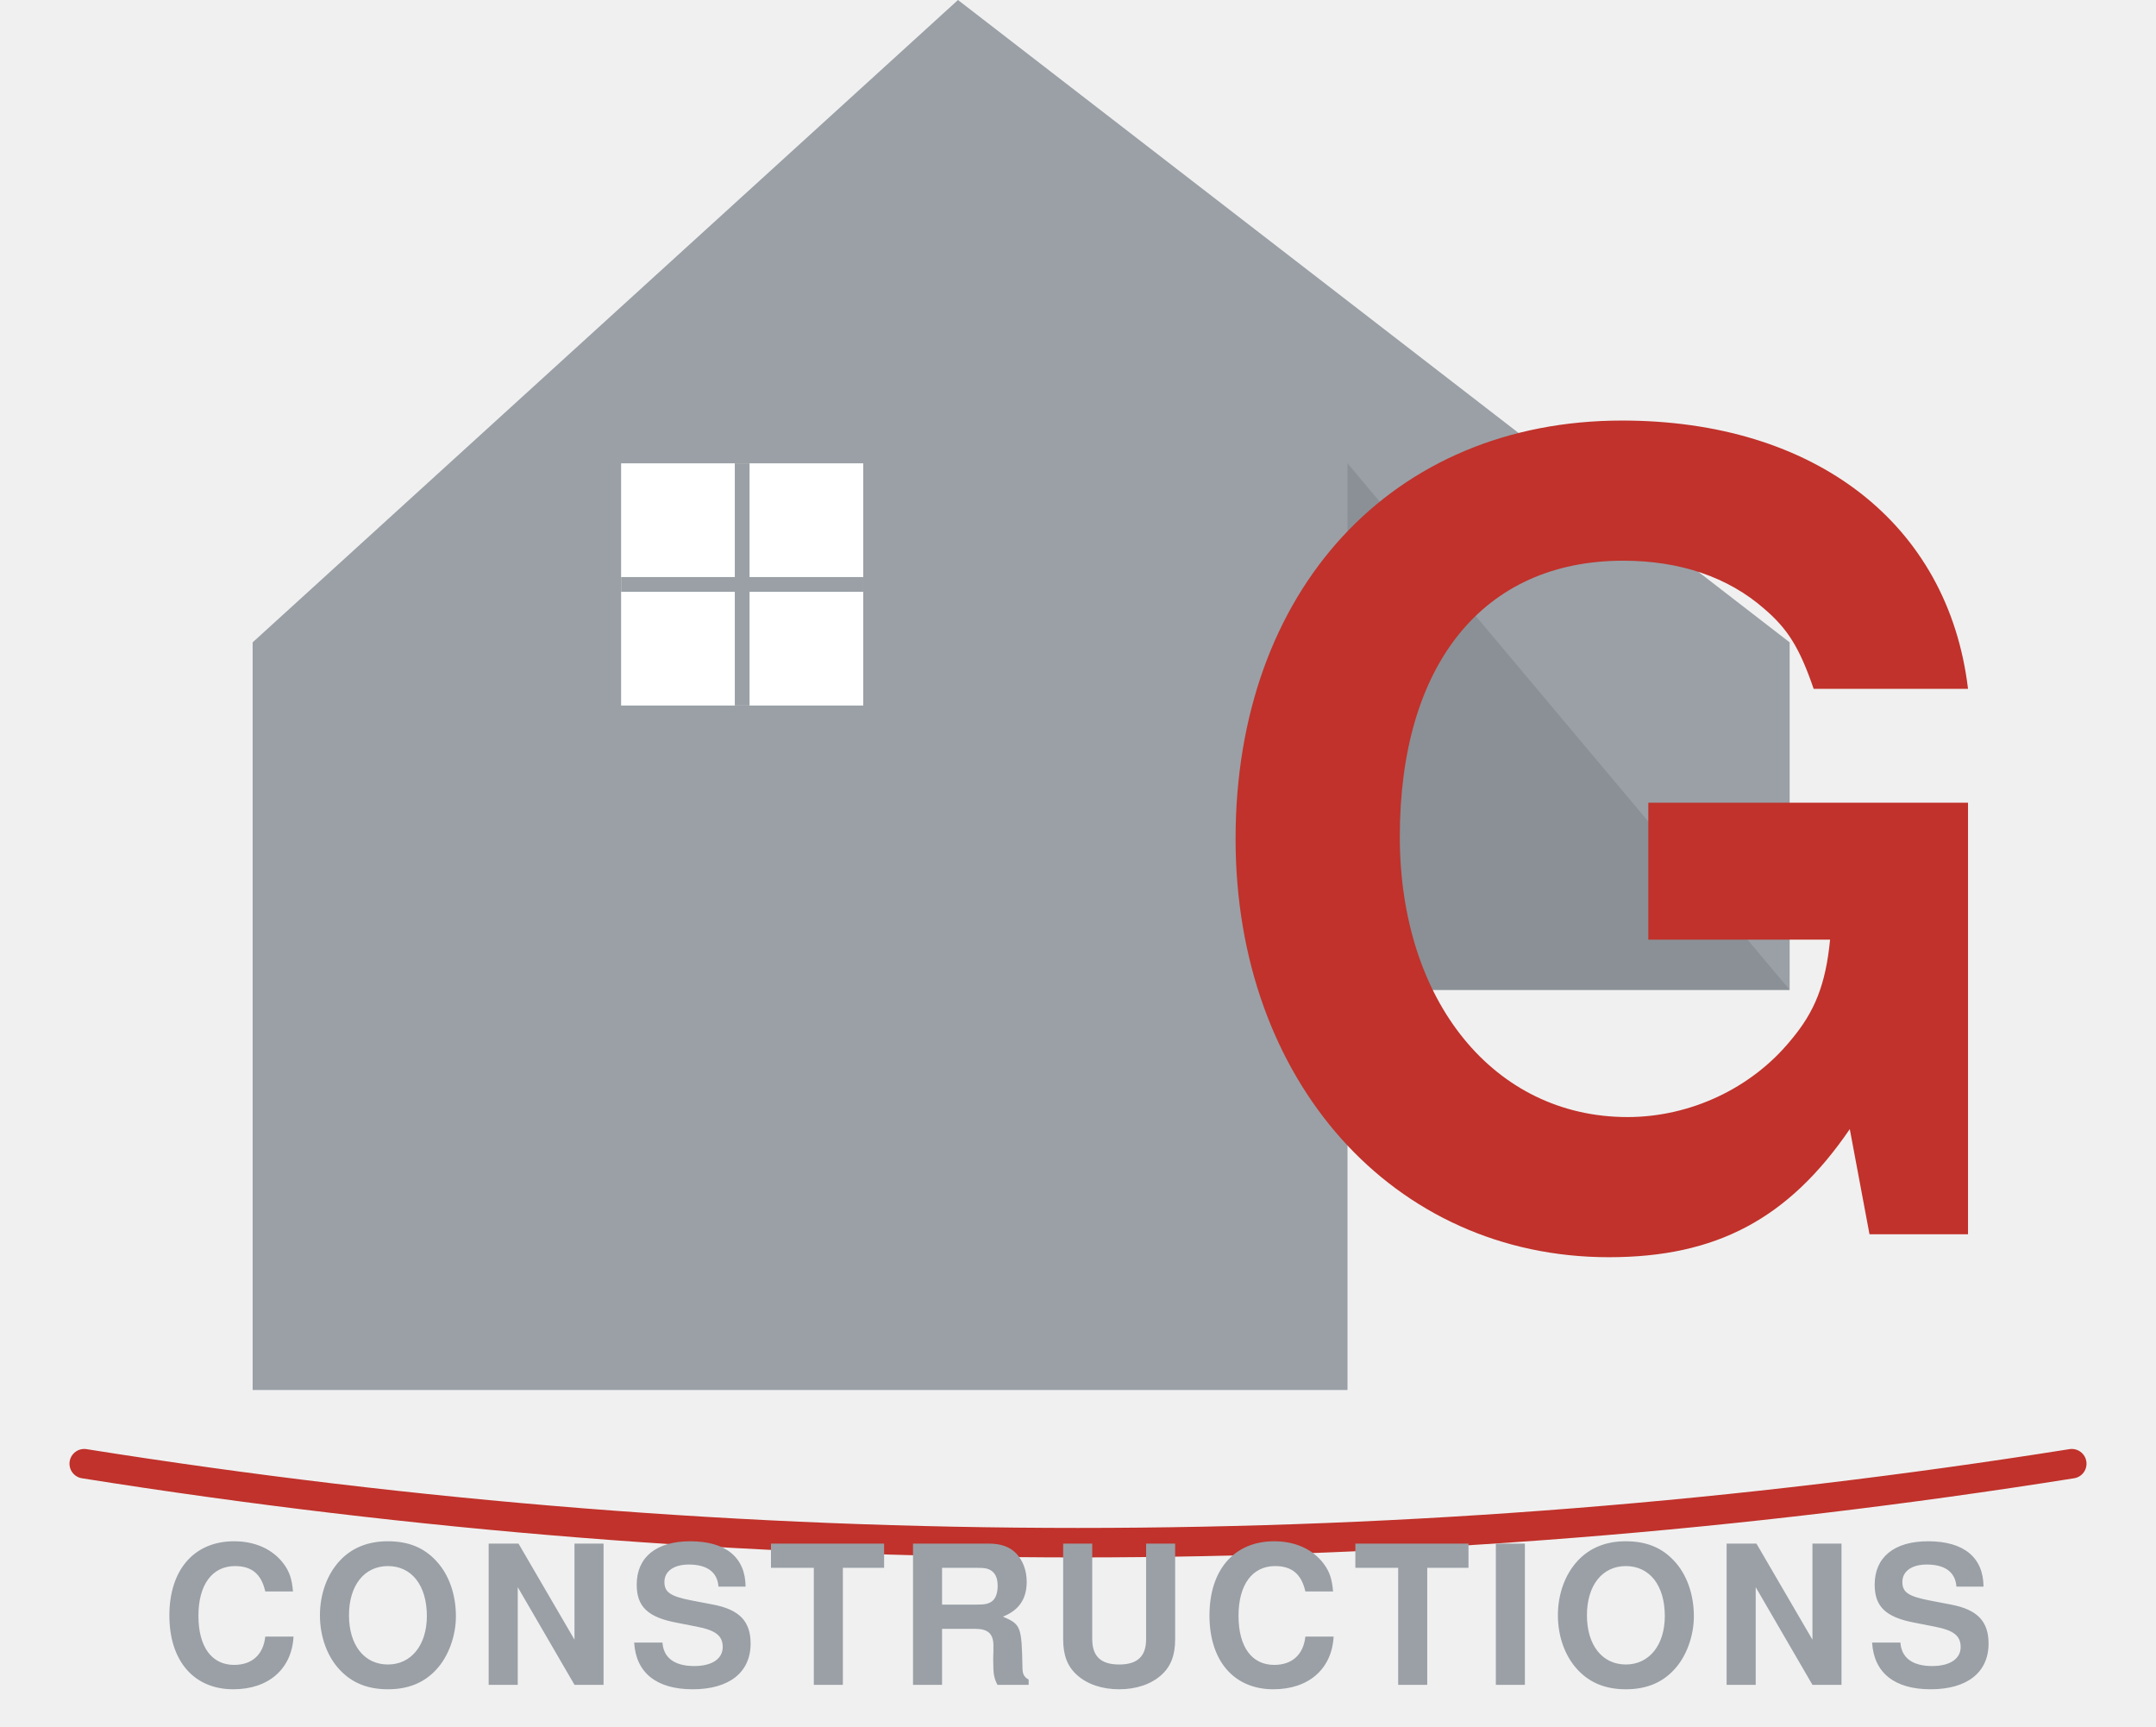
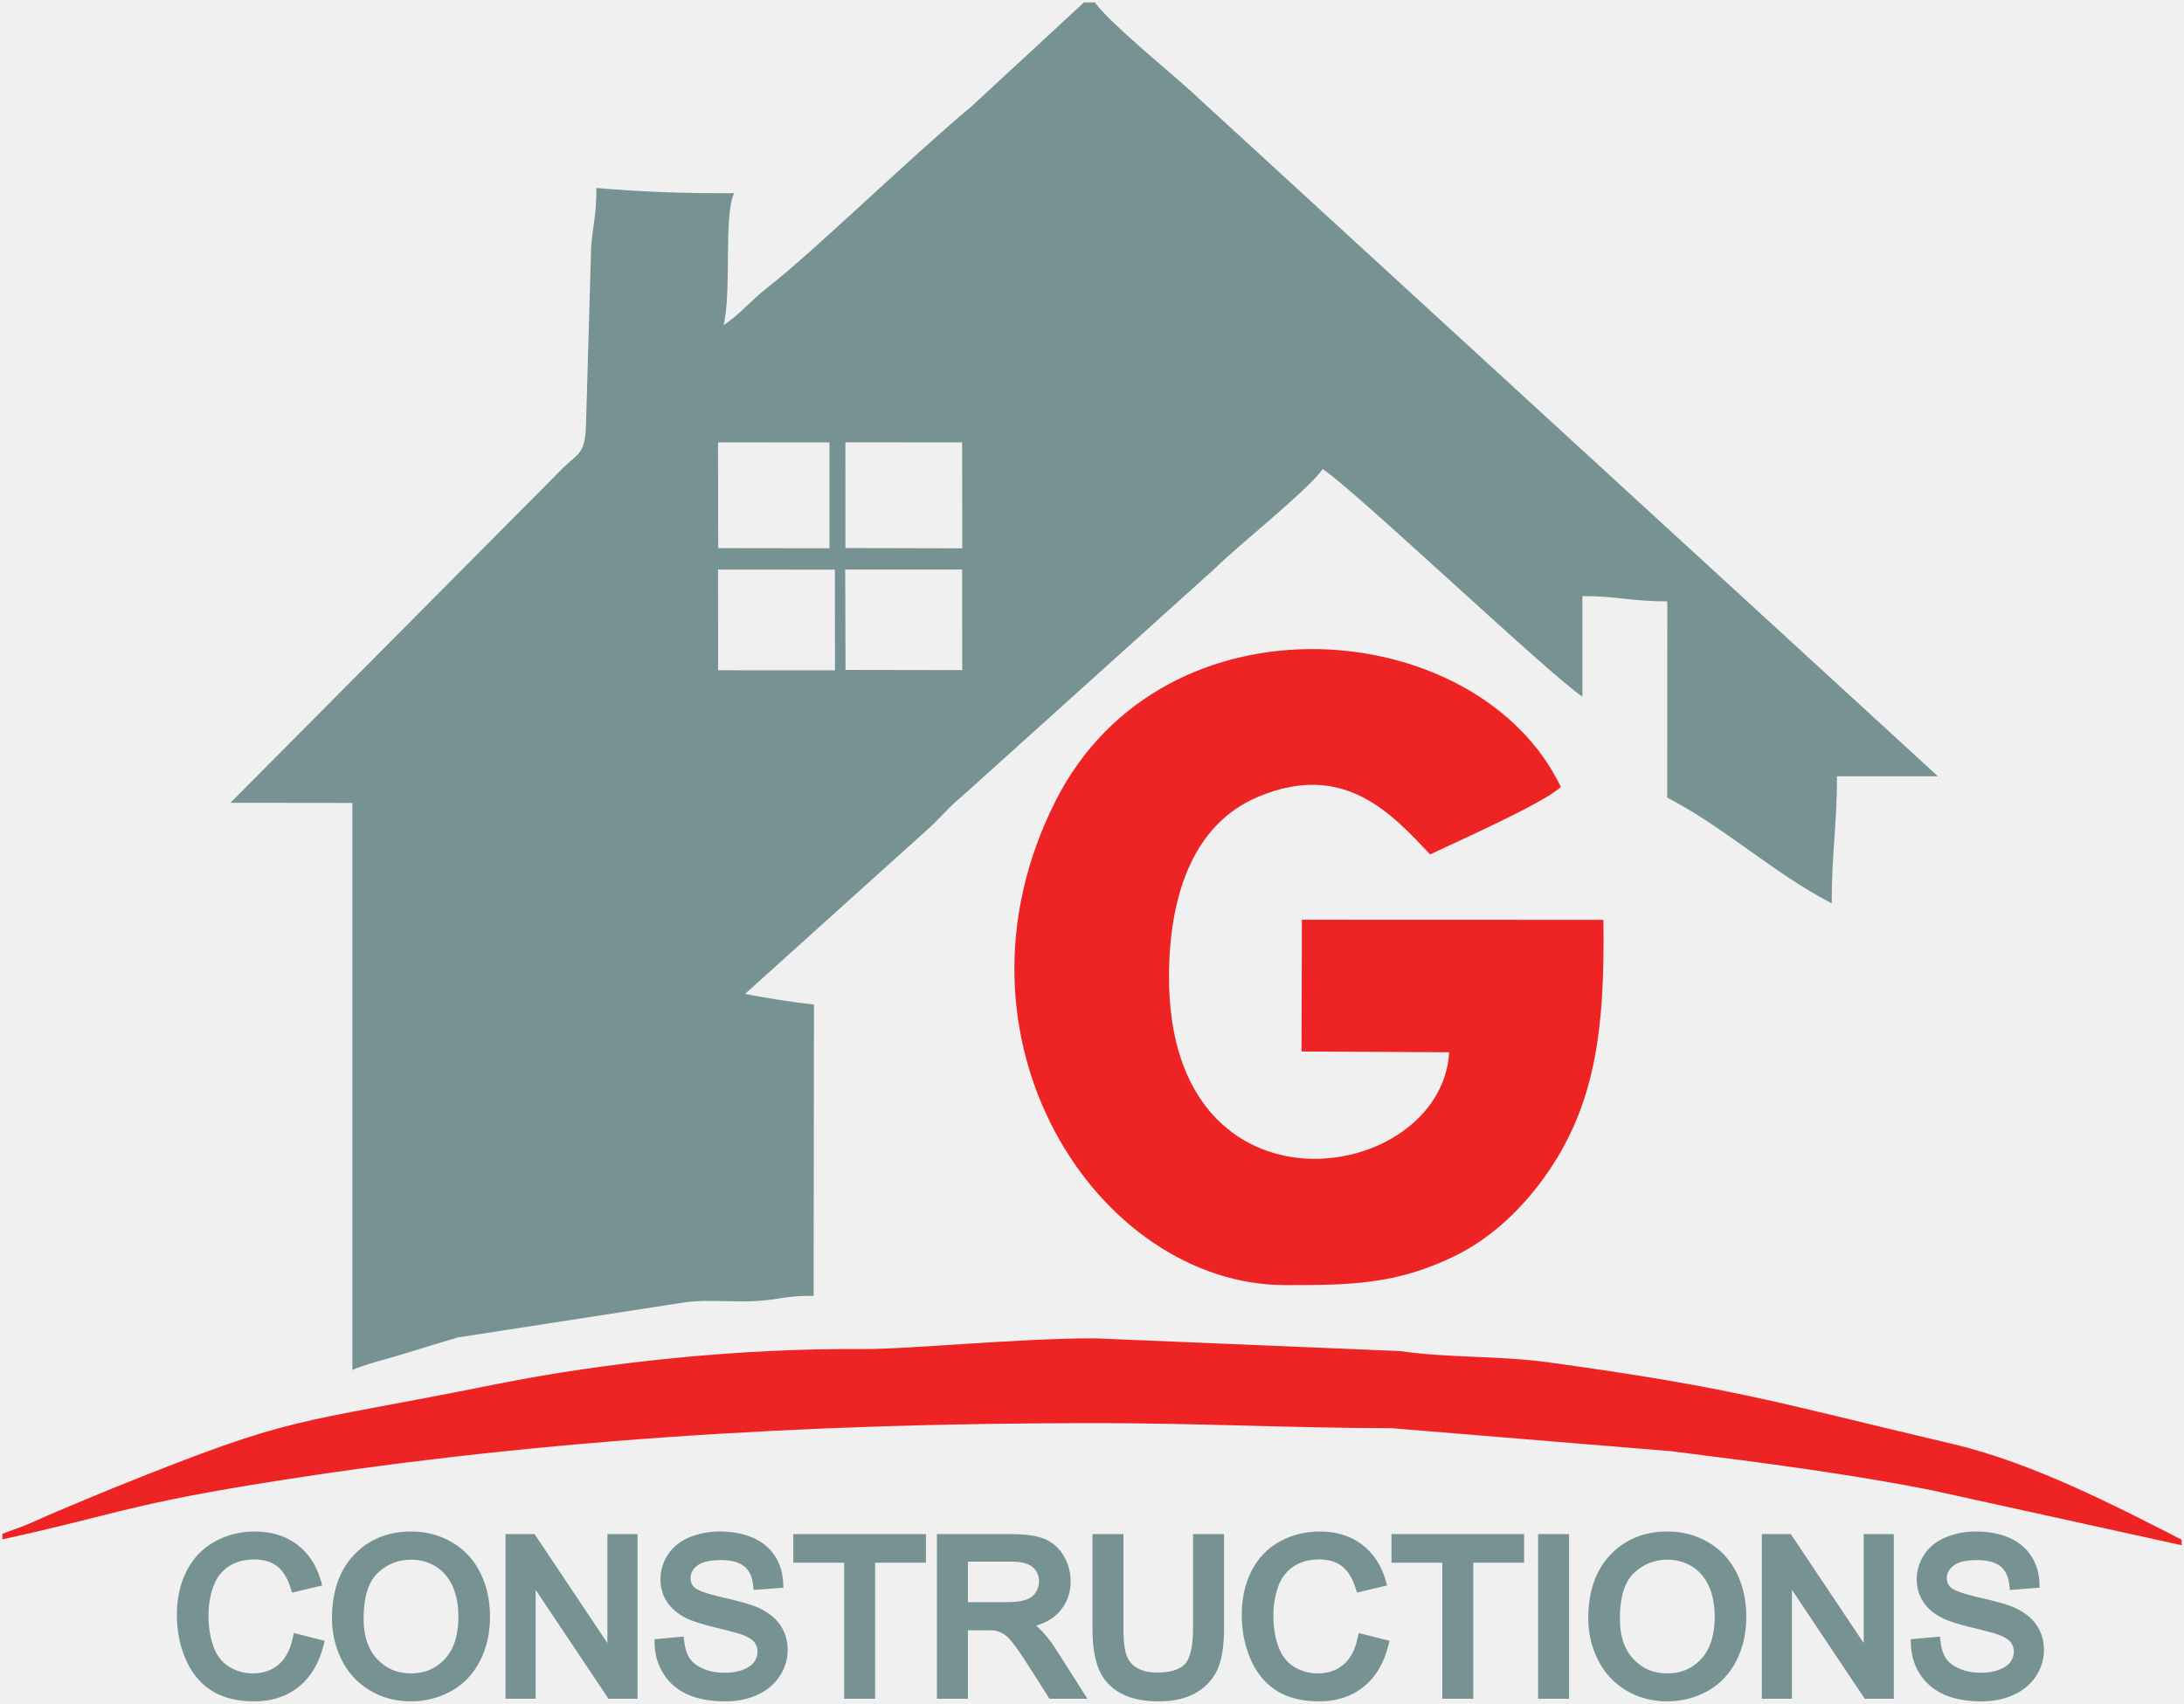
- <svg xmlns="http://www.w3.org/2000/svg" viewBox="0 0 1024 820" fill="none" aria-label="Gurukripa Constructions">
-   <g fill="#9AA0A6">
-     <path d="M455 0 L120 305 L120 660 L640 660 L640 470 L850 470 L850 305 L455 0 Z" />
-     <path d="M640 220 L640 470 L850 470 Z" fill="#8A9096" />
+ <svg xmlns="http://www.w3.org/2000/svg" version="1.1" width="922.705" height="719.962" viewBox="0 0 922.705 719.962">
+   <g>
+     <path transform="matrix(1,0,0,-1,1,718.9625)" d="M461.572 717.962H456.977L409.277 673.848C383.678 652.512 342.731 612.652 323.853 597.938 316.246 592.012 311.428 585.945 304.721 581.579 308.202 596.097 304.649 627.808 309.129 637.311 287.353 637.203 269.533 637.92 250.968 639.526 250.933 627.249 249.491 623.942 248.756 614.811L246.549 538.602C246.025 527.109 243.451 527.601 236.968 521.306L96.352 379.719 147.877 379.658 147.872 140.017C152.055 142.091 163.987 145.124 169.97 146.97 177.076 149.166 184.993 151.59 192.33 153.765L289.309 168.773C298.828 169.807 308.546 168.645 318.12 169.145 328.486 169.688 330.293 171.455 342.744 171.352L342.882 294.498C334.86 295.271 320.932 297.451 313.801 298.988L390.32 367.953C395.918 372.853 399.487 377.599 405.165 382.208L512.405 478.856C520.387 487.005 552.098 512.236 557.821 520.764 571.812 511.485 654.765 432.731 667.555 424.587L667.542 467.074C681.994 467.119 687.597 464.884 703.407 464.82L703.385 381.899C727.166 369.67 748.611 349.728 772.894 337.218 772.789 358.491 775.218 371.112 775.064 390.911L817.718 390.935 505.745 677.105C497.837 684.847 467.756 709.035 461.572 717.962ZM302.379 435.721 351.775 435.692 351.727 478.25 302.355 478.274ZM356.22 435.872 405.528 435.794 405.491 478.295 356.09 478.29ZM356.175 487.36 405.544 487.244 405.501 532.035 356.153 532.057ZM302.424 487.328 349.444 487.265 349.451 532.001 302.342 532.041Z" fill="#769293" fill-rule="evenodd" />
+     <path transform="matrix(1,0,0,-1,1,718.9625)" d="M542.118 175.9C568.436 175.922 588.949 175.863 614.445 188.608 628.01 195.39 639.416 205.87 648.418 217.411 673.519 249.598 677.004 284.2 676.413 330.246L549.021 330.289 548.883 274.628 611.249 274.297C608.079 218.427 493.053 199.84 492.884 305.772 492.833 338.777 502.176 370.352 530.577 382.264 566.764 397.441 586.872 375.223 603.197 357.896 614.572 363.354 651.013 379.433 658.435 386.418 623.734 458.896 490.841 471.197 444.97 380.518 394.248 280.248 462.819 175.837 542.118 175.9" fill="#ee2424" fill-rule="evenodd" />
+     <path transform="matrix(1,0,0,-1,1,718.9625)" d="M0 70.78V68.473C43.575 77.876 51.798 82.663 104.659 91.357 220.773 110.45 339.273 117.583 461.472 117.583 505.092 117.583 545.705 115.477 586.999 115.429L704.976 105.716C742.536 100.991 780.936 96.101 815.977 89.021L920.705 65.978V68.322C893.265 82.372 857.723 100.805 824.391 108.661 748.598 126.521 732.746 132.315 652.969 143.298 632.445 146.124 610.812 145.06 590.484 148.021L461.472 153.413C428.224 153.416 383.432 148.746 362.935 148.875 311.412 149.196 255.285 143.414 207.737 133.852 120.368 116.284 125.252 121.758 47.385 90.357 39.675 87.248 32.084 84.036 23.659 80.485 18.05 78.123 15.682 77.014 11.165 75.019 7.239 73.286 3.776 72.376 0 70.78" fill="#ee2424" fill-rule="evenodd" />
+     <path transform="matrix(1,0,0,-1,1,718.9625)" d="M123.125 28.88 136.154 25.588 135.605 23.433C133.875 16.647 130.657 10.47 125.097 6.061 119.715 1.794 113.347 0 106.521 0 100.159 0 93.62 1.131 88.204 4.65 83.182 7.915 79.666 12.56 77.346 18.053 74.881 23.887 73.728 30.041 73.728 36.372 73.728 42.867 74.869 49.312 77.855 55.129 80.596 60.465 84.556 64.681 89.817 67.571 95.036 70.437 100.706 71.772 106.657 71.772 113.082 71.772 119.217 70.244 124.411 66.355 129.511 62.537 132.726 57.302 134.493 51.215L135.144 48.974 122.408 45.961 121.785 47.923C120.696 51.354 118.937 54.949 115.998 57.166 113.239 59.245 109.909 59.964 106.505 59.964 102.511 59.964 98.564 59.139 95.269 56.784 92.245 54.621 90.198 51.744 89.015 48.222 87.731 44.398 87.083 40.452 87.083 36.417 87.083 31.803 87.662 27.046 89.344 22.723 90.677 19.295 92.759 16.463 95.928 14.553 98.974 12.717 102.252 11.809 105.808 11.809 109.835 11.809 113.499 12.869 116.61 15.464 119.99 18.284 121.733 22.42 122.641 26.633ZM139.258 35.022C139.258 44.909 141.621 54.591 148.588 61.922 155.081 68.754 163.316 71.772 172.687 71.772 178.89 71.772 184.753 70.323 190.092 67.155 195.336 64.043 199.293 59.684 201.99 54.217 204.835 48.451 206.026 42.183 206.026 35.78 206.026 29.254 204.767 22.888 201.778 17.055 198.975 11.584 194.936 7.245 189.54 4.291 184.287 1.416 178.63 0 172.642 0 166.35 0 160.404 1.479 155.029 4.77 149.828 7.954 145.877 12.325 143.212 17.81 140.576 23.233 139.258 28.991 139.258 35.022ZM255.622 24.637V70.681H268.34V1.092H256.079L225.301 47.136V1.092H212.583V70.681H224.844ZM275.507 26.262 287.838 27.371 288.086 25.222C288.37 22.769 289.016 20.209 290.408 18.136 291.747 16.143 293.844 14.785 296.009 13.836 298.88 12.577 301.99 12.082 305.111 12.082 307.781 12.082 310.509 12.422 313.007 13.4 314.772 14.091 316.502 15.109 317.624 16.675 318.548 17.964 319.059 19.375 319.059 20.963 319.059 22.45 318.663 23.765 317.75 24.941 316.612 26.407 314.532 27.419 312.841 28.066 311.567 28.554 310.156 28.933 308.841 29.293 306.412 29.957 303.962 30.562 301.514 31.151 298.899 31.779 296.277 32.465 293.717 33.294 291.94 33.868 290.076 34.536 288.423 35.411 285.314 37.055 282.549 39.27 280.654 42.268 278.871 45.09 278.021 48.23 278.021 51.567 278.021 55.354 279.122 58.851 281.188 62.016 283.424 65.443 286.609 67.815 290.371 69.374 294.439 71.06 298.779 71.772 303.17 71.772 307.823 71.772 312.495 71.079 316.802 69.263 320.7 67.618 323.973 65.114 326.302 61.566 328.564 58.122 329.702 54.274 329.865 50.169L329.949 48.032 317.389 47.066 317.16 49.208C316.84 52.206 315.848 55.079 313.456 57.039 310.808 59.209 306.805 59.691 303.504 59.691 300.407 59.691 296.013 59.339 293.488 57.313 291.805 55.962 290.74 54.324 290.74 52.129 290.74 50.46 291.296 49.118 292.538 47.999 294.531 46.205 301.944 44.461 304.54 43.874 307.547 43.194 310.562 42.47 313.526 41.618 315.478 41.056 317.548 40.419 319.397 39.572 323.05 37.897 326.426 35.537 328.699 32.168 330.818 29.024 331.777 25.476 331.777 21.692 331.777 17.705 330.616 14.045 328.448 10.702 326.118 7.11 322.849 4.522 318.97 2.749 314.723 .806 310.159 0 305.506 0 300.241 0 294.713 .662 289.842 2.759 285.558 4.603 282.07 7.429 279.508 11.328 276.957 15.21 275.695 19.535 275.565 24.177ZM355.638 58.599H334.163V70.681H390.194V58.599H368.72V1.092H355.638ZM436.748 31.981C436.996 31.784 437.236 31.58 437.467 31.371 440.384 28.716 442.864 25.567 444.974 22.244L458.407 1.092H442.383L433.115 15.679C431.221 18.66 429.221 21.711 427.039 24.492 426.009 25.805 424.615 27.436 423.199 28.35 422.208 28.989 421.129 29.486 419.985 29.778 418.692 30.032 416.989 30.027 415.682 30.027H407.923V1.092H394.84V70.681H425.934C430.371 70.681 435.798 70.388 439.974 68.772 443.551 67.388 446.307 64.939 448.301 61.671 450.347 58.319 451.326 54.628 451.326 50.703 451.326 45.657 449.702 41.169 446.233 37.488 443.663 34.762 440.308 33.051 436.748 31.981ZM503.045 70.681H516.128V30.836C516.128 25.518 515.69 19.439 513.765 14.434 512.04 9.949 508.923 6.498 504.863 3.961 500.01 .93 494.127 0 488.491 0 483.063 0 477.32 .798 472.493 3.424 468.214 5.752 465.075 9.149 463.208 13.653 461.052 18.855 460.552 25.259 460.552 30.836V70.681H473.634V30.851C473.634 27.404 473.791 22.393 475.059 19.148 475.933 16.913 477.398 15.251 479.485 14.068 481.988 12.65 484.902 12.172 487.748 12.172 491.651 12.172 496.792 12.743 499.624 15.775 502.695 19.064 503.045 26.644 503.045 30.851ZM573.022 28.88 586.051 25.588 585.501 23.433C583.772 16.647 580.554 10.47 574.993 6.061 569.611 1.794 563.244 0 556.417 0 550.055 0 543.516 1.131 538.101 4.65 533.078 7.915 529.563 12.56 527.242 18.053 524.778 23.887 523.625 30.041 523.625 36.372 523.625 42.867 524.765 49.312 527.752 55.129 530.493 60.465 534.453 64.681 539.714 67.571 544.933 70.437 550.603 71.772 556.554 71.772 562.979 71.772 569.114 70.244 574.308 66.355 579.408 62.537 582.623 57.302 584.39 51.215L585.041 48.974 572.304 45.961 571.681 47.923C570.593 51.354 568.834 54.949 565.894 57.166 563.135 59.245 559.806 59.964 556.402 59.964 552.408 59.964 548.461 59.139 545.166 56.784 542.141 54.621 540.095 51.744 538.912 48.222 537.628 44.398 536.98 40.452 536.98 36.417 536.98 31.803 537.558 27.046 539.24 22.723 540.574 19.295 542.656 16.463 545.825 14.553 548.871 12.717 552.148 11.809 555.705 11.809 559.732 11.809 563.395 12.869 566.506 15.464 569.887 18.284 571.63 22.42 572.537 26.633ZM608.354 58.599H586.88V70.681H642.91V58.599H621.437V1.092H608.354ZM648.83 1.092V70.681H661.912V1.092ZM670.016 35.022C670.016 44.909 672.379 54.591 679.347 61.922 685.839 68.754 694.074 71.772 703.446 71.772 709.648 71.772 715.511 70.323 720.85 67.155 726.094 64.043 730.052 59.684 732.749 54.217 735.593 48.451 736.784 42.183 736.784 35.78 736.784 29.254 735.525 22.888 732.536 17.055 729.733 11.584 725.694 7.245 720.298 4.291 715.045 1.416 709.389 0 703.4 0 697.109 0 691.162 1.479 685.787 4.77 680.586 7.954 676.636 12.325 673.97 17.81 671.335 23.233 670.016 28.991 670.016 35.022ZM786.38 24.637V70.681H799.099V1.092H786.837L756.059 47.136V1.092H743.341V70.681H755.602ZM806.265 26.262 818.596 27.371 818.845 25.222C819.128 22.769 819.774 20.209 821.167 18.136 822.505 16.143 824.602 14.785 826.767 13.836 829.638 12.577 832.748 12.082 835.87 12.082 838.539 12.082 841.267 12.422 843.766 13.4 845.531 14.091 847.26 15.109 848.382 16.675 849.306 17.964 849.817 19.375 849.817 20.963 849.817 22.45 849.422 23.765 848.509 24.941 847.371 26.407 845.291 27.419 843.599 28.066 842.326 28.554 840.914 28.933 839.599 29.293 837.17 29.957 834.72 30.562 832.273 31.151 829.658 31.779 827.035 32.465 824.475 33.294 822.699 33.868 820.835 34.536 819.181 35.411 816.073 37.055 813.308 39.27 811.413 42.268 809.629 45.09 808.78 48.23 808.78 51.567 808.78 55.354 809.881 58.851 811.946 62.016 814.183 65.443 817.367 67.815 821.129 69.374 825.198 71.06 829.538 71.772 833.929 71.772 838.581 71.772 843.254 71.079 847.561 69.263 851.459 67.618 854.731 65.114 857.061 61.566 859.322 58.122 860.46 54.274 860.623 50.169L860.708 48.032 848.148 47.066 847.919 49.208C847.598 52.206 846.607 55.079 844.215 57.039 841.566 59.209 837.563 59.691 834.262 59.691 831.165 59.691 826.771 59.339 824.247 57.313 822.563 55.962 821.498 54.324 821.498 52.129 821.498 50.46 822.054 49.118 823.297 47.999 825.289 46.205 832.702 44.461 835.298 43.874 838.305 43.194 841.321 42.47 844.284 41.618 846.237 41.056 848.307 40.419 850.155 39.572 853.808 37.897 857.185 35.537 859.457 32.168 861.577 29.024 862.536 25.476 862.536 21.692 862.536 17.705 861.374 14.045 859.206 10.702 856.877 7.11 853.607 4.522 849.729 2.749 845.481 .806 840.918 0 836.264 0 831 0 825.471 .662 820.6 2.759 816.316 4.603 812.828 7.429 810.266 11.328 807.715 15.21 806.453 19.535 806.323 24.177ZM152.613 34.87C152.613 28.671 153.991 22.514 158.338 17.87 162.204 13.739 166.949 11.809 172.596 11.809 178.302 11.809 183.099 13.708 186.979 17.918 191.423 22.739 192.67 29.441 192.67 35.795 192.67 40.206 192.019 44.697 190.184 48.739 188.634 52.156 186.35 54.952 183.169 56.953 179.983 58.955 176.493 59.873 172.733 59.873 167.22 59.873 162.515 58.008 158.521 54.206 153.58 49.504 152.613 41.314 152.613 34.87ZM407.923 41.927H424.205C426.86 41.927 430.146 42.099 432.662 43.02 434.296 43.619 435.649 44.565 436.589 46.041 437.499 47.469 437.97 48.992 437.97 50.688 437.97 53.08 437.17 55.047 435.377 56.644 433.098 58.675 429.206 59.054 426.298 59.054H407.923ZM683.372 34.87C683.372 28.671 684.75 22.514 689.096 17.87 692.963 13.739 697.708 11.809 703.355 11.809 709.06 11.809 713.858 13.708 717.738 17.918 722.181 22.739 723.428 29.441 723.428 35.795 723.428 40.206 722.777 44.697 720.942 48.739 719.392 52.156 717.108 54.952 713.927 56.953 710.741 58.955 707.252 59.873 703.491 59.873 697.978 59.873 693.274 58.008 689.279 54.206 684.338 49.504 683.372 41.314 683.372 34.87" fill="#769293" fill-rule="evenodd" />
  </g>
-   <g fill="#FFFFFF">
-     <rect x="295" y="220" width="115" height="115" />
-     <rect x="349" y="220" width="7" height="115" fill="#9AA0A6" />
-     <rect x="295" y="274" width="115" height="7" fill="#9AA0A6" />
-   </g>
-   <g>
-     <text x="565" y="585" font-family="Helvetica, Arial, sans-serif" font-size="520" font-weight="900" fill="#C0322B" letter-spacing="-12">G</text>
-   </g>
-   <path d="M40 695 Q512 770 984 695" stroke="#C0322B" stroke-width="14" stroke-linecap="round" fill="none" />
-   <text x="512" y="800" font-family="Helvetica, Arial, sans-serif" font-size="92" font-weight="600" fill="#9AA0A6" text-anchor="middle" letter-spacing="6">CONSTRUCTIONS</text>
</svg>
